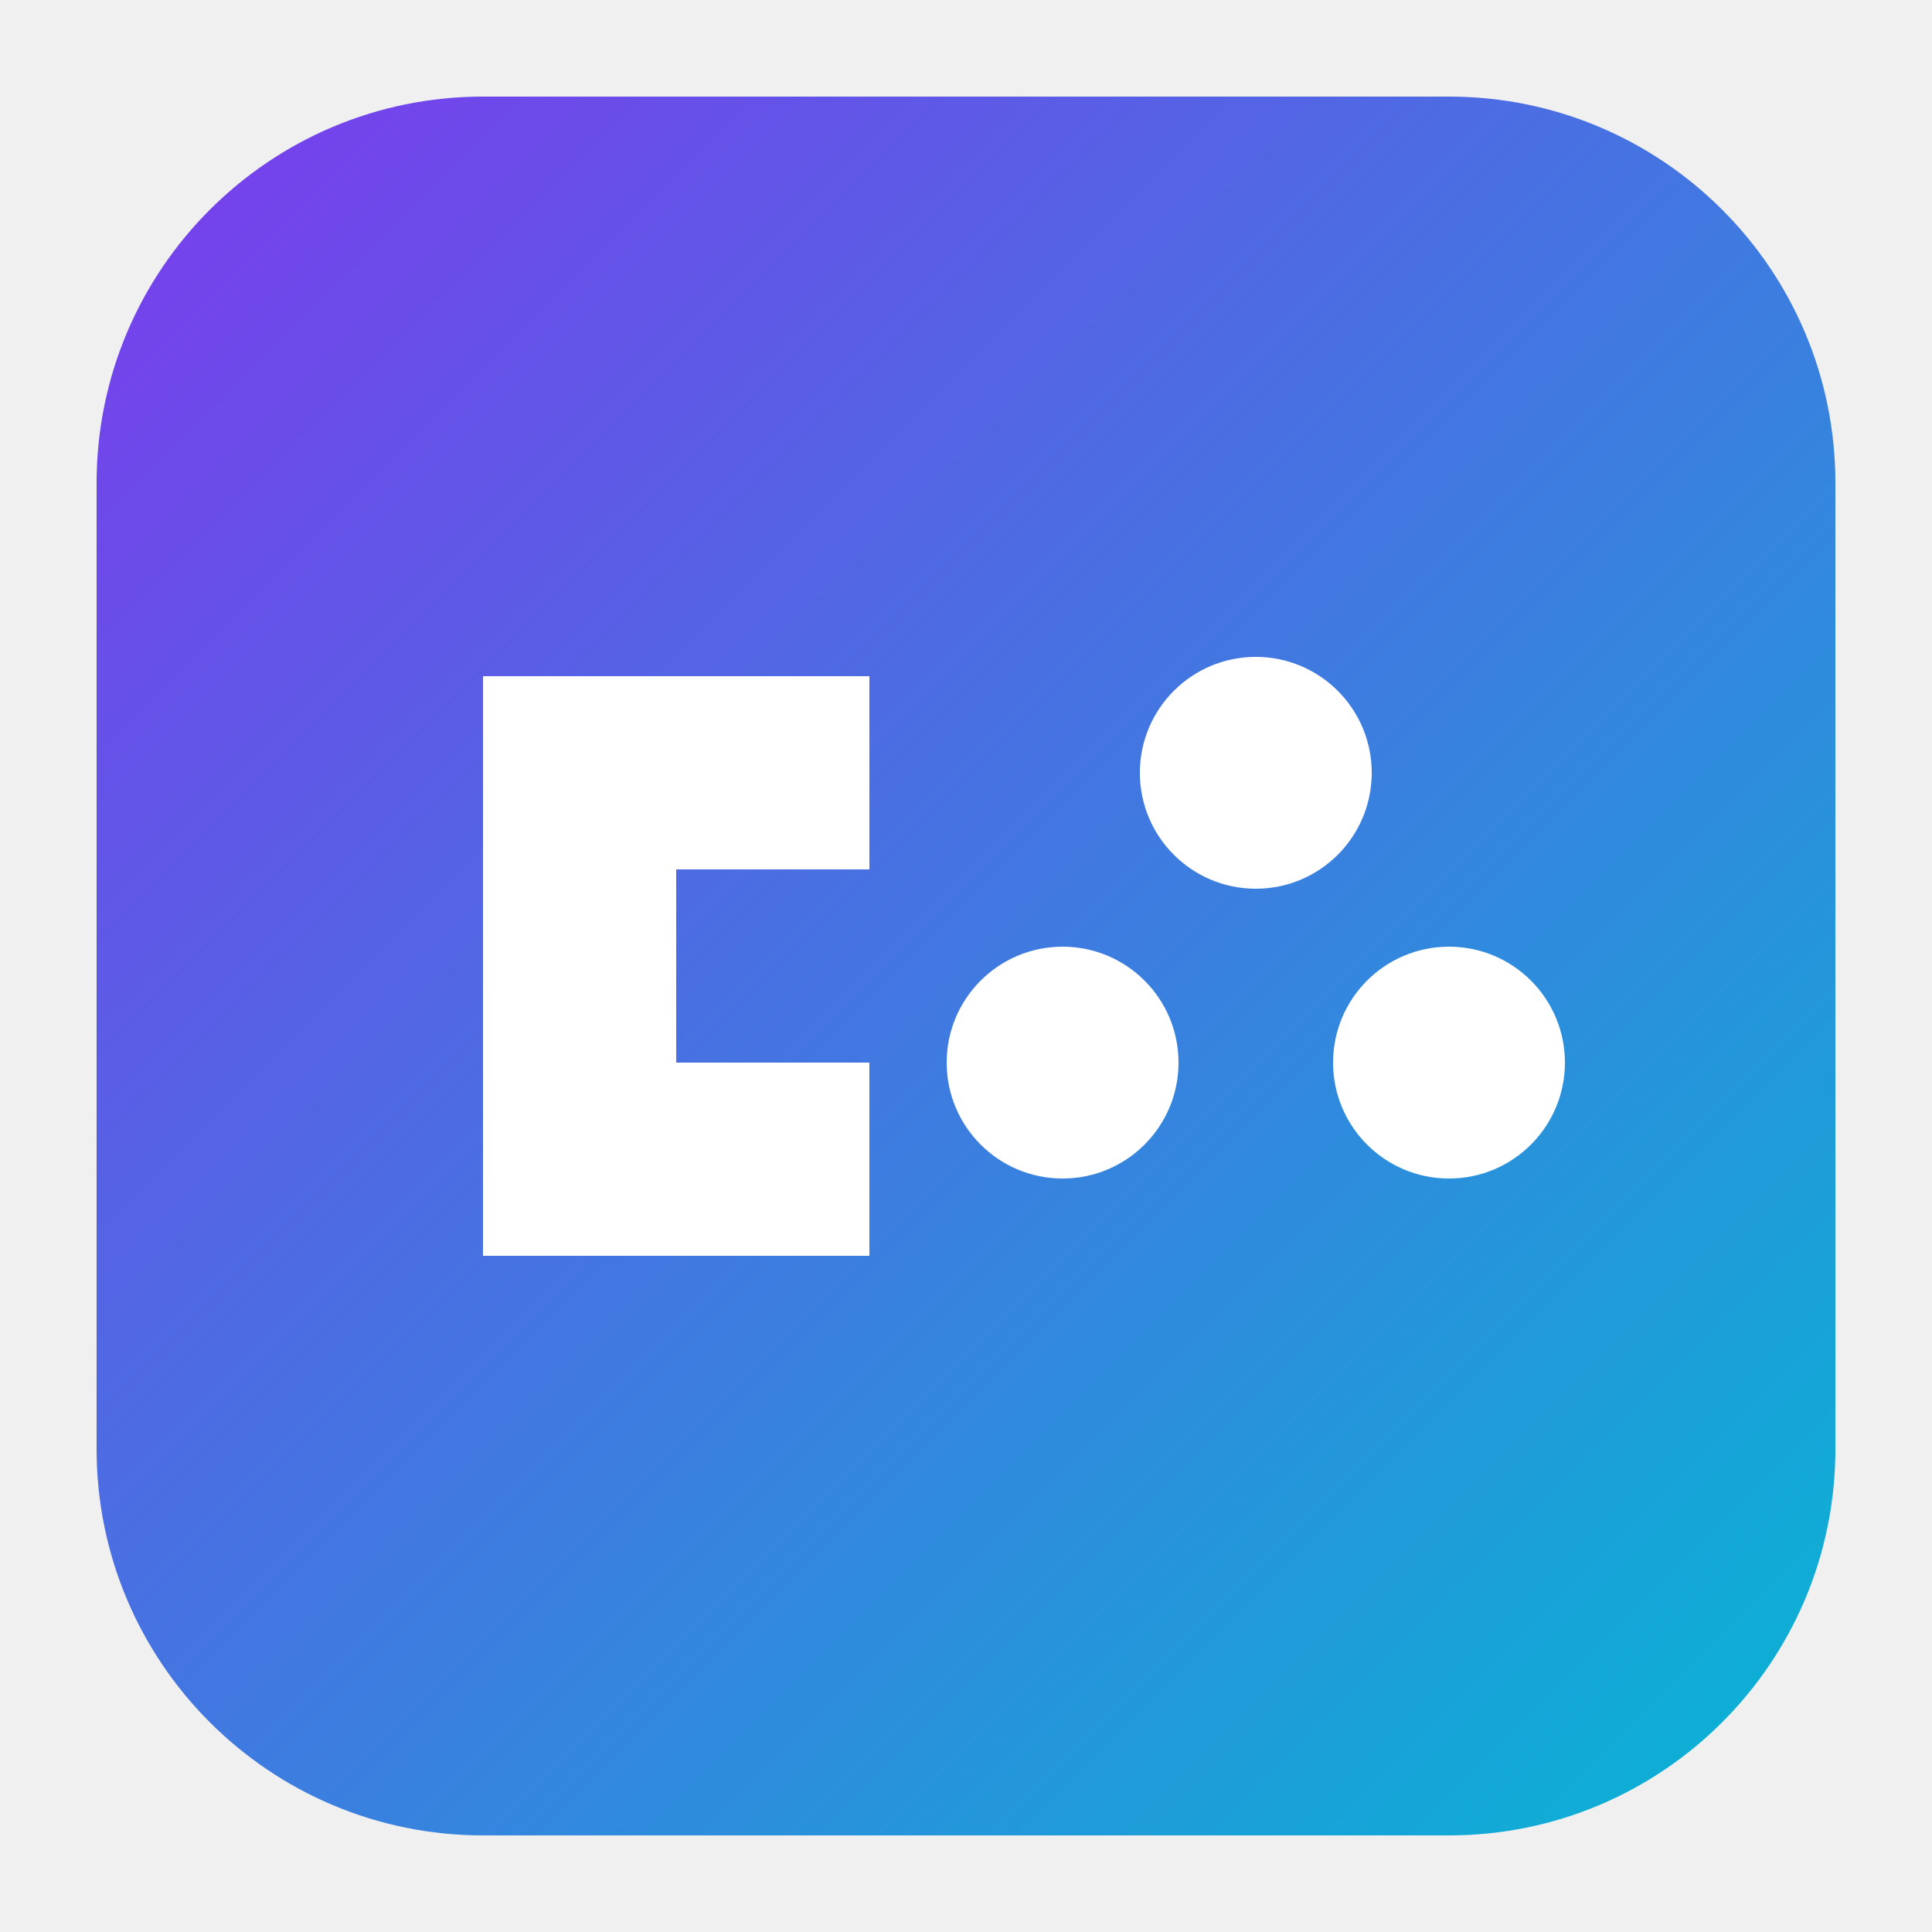
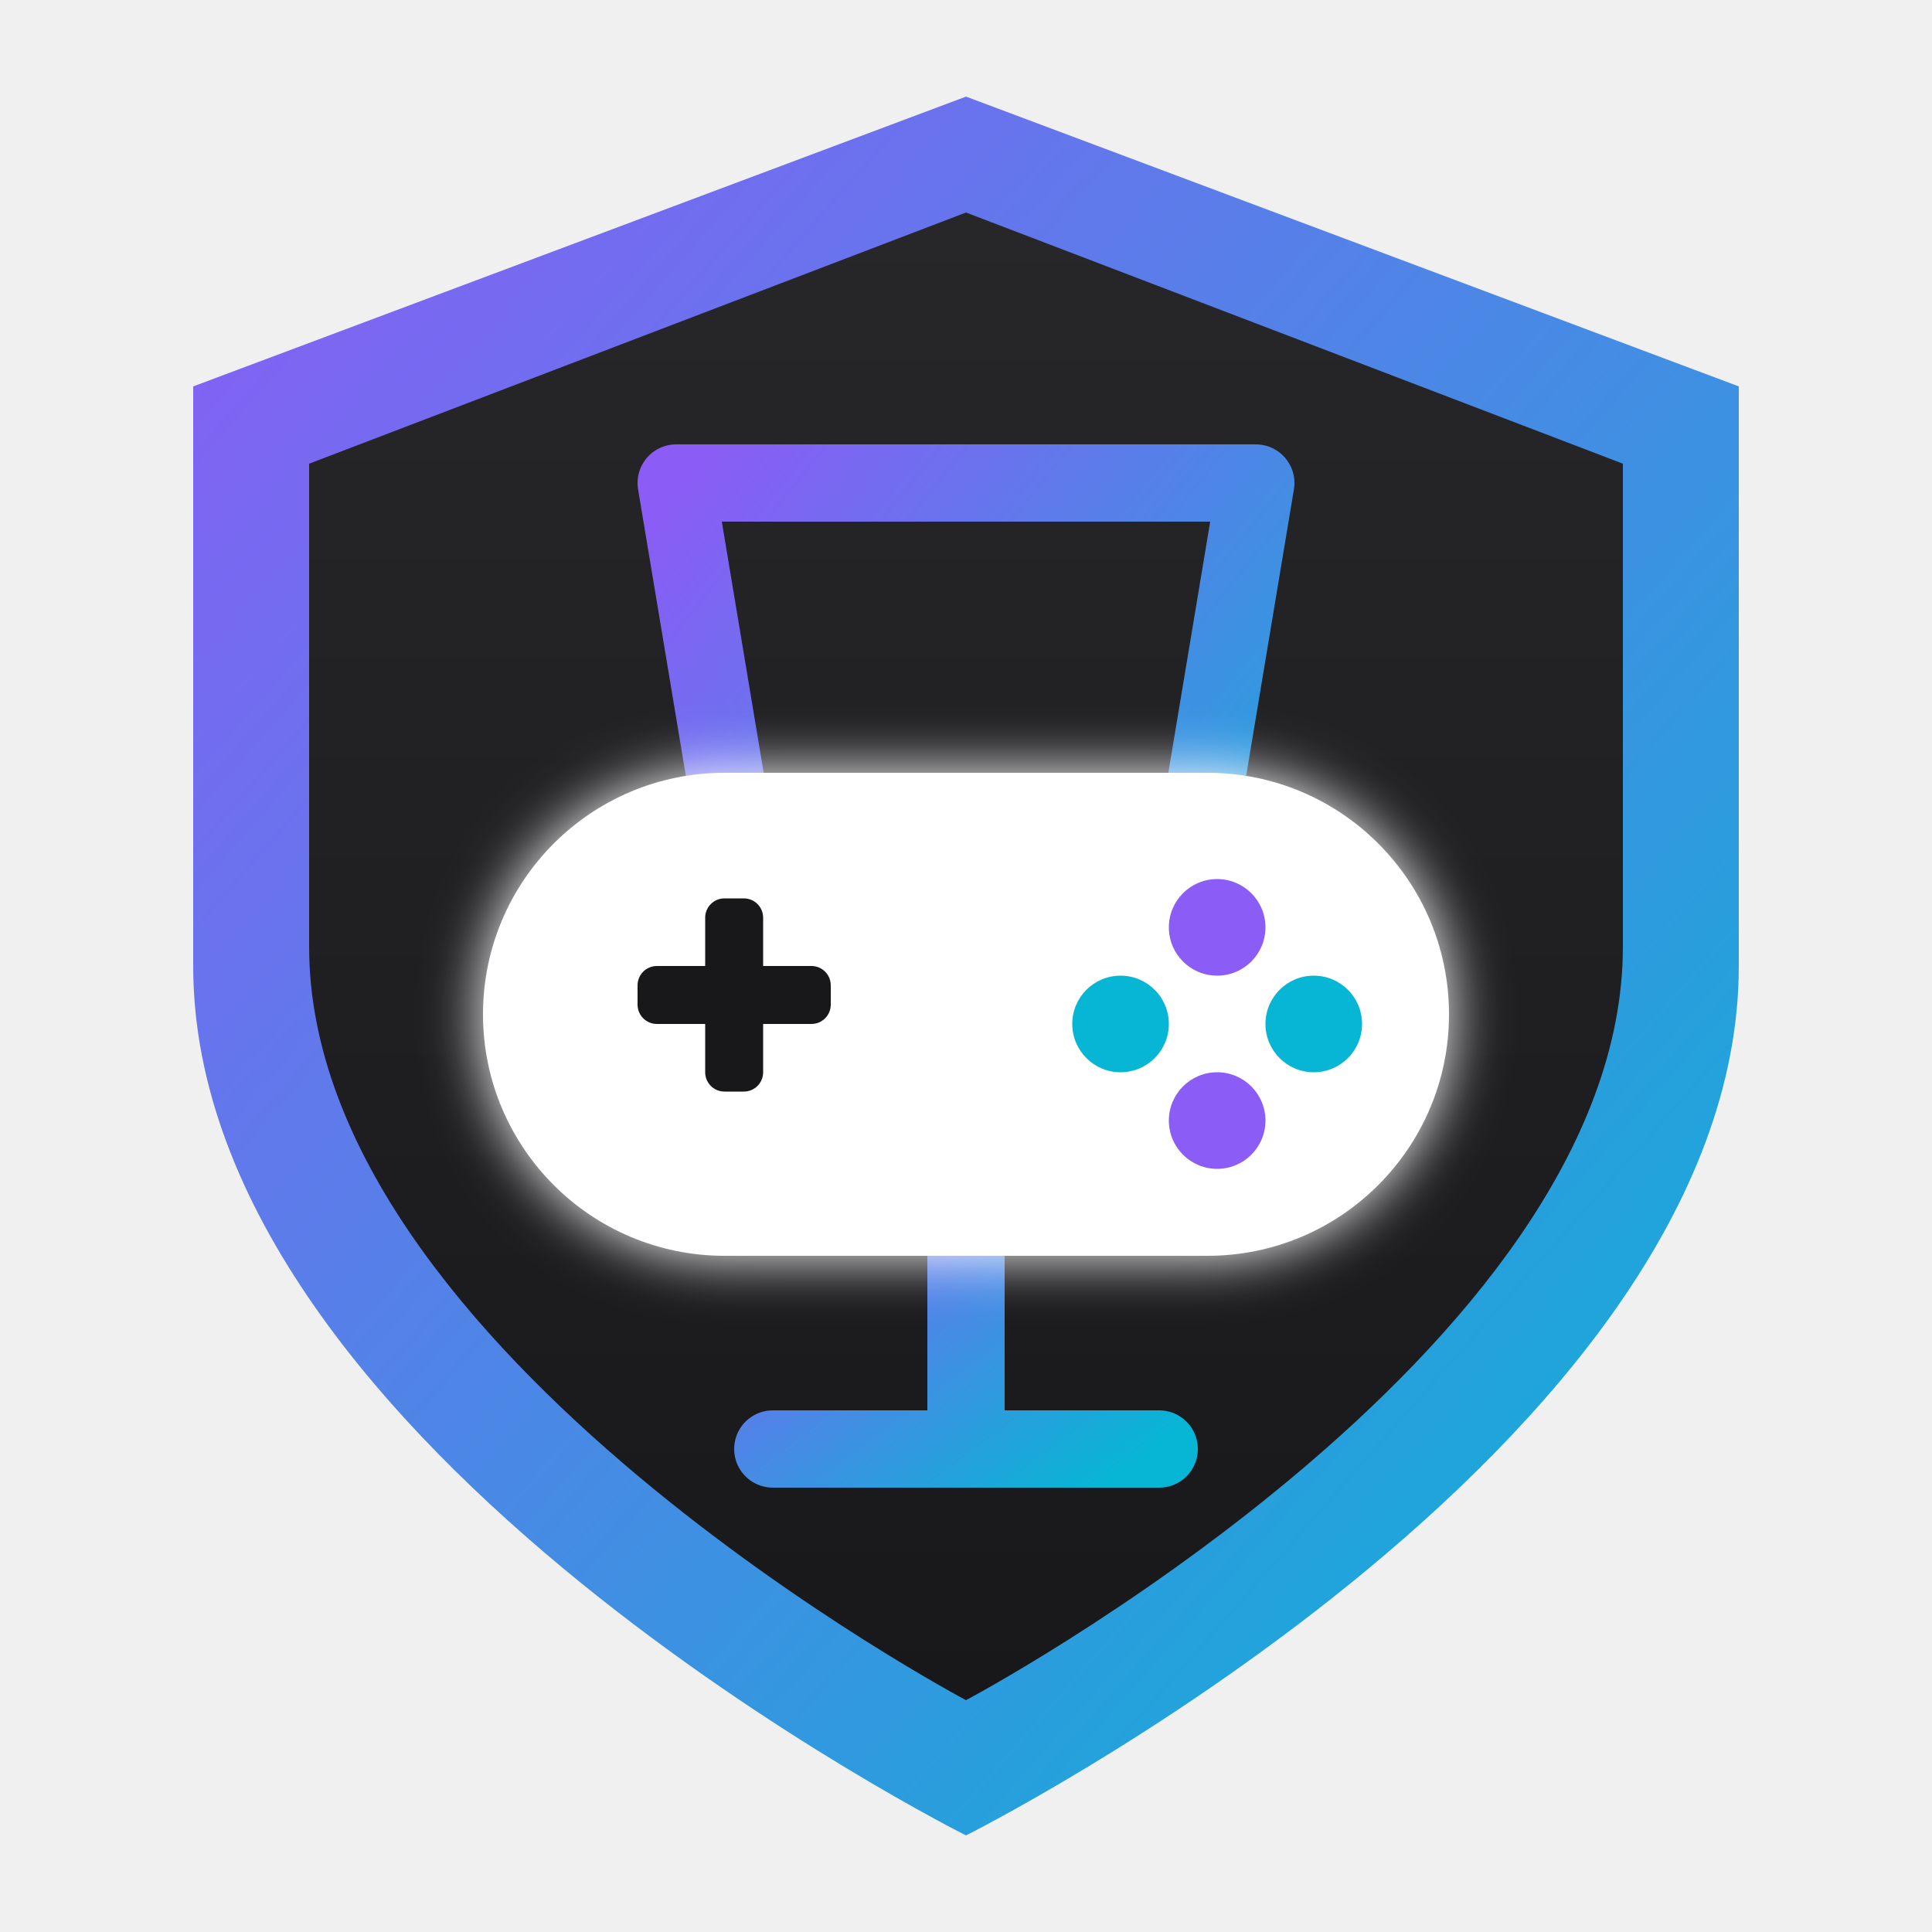
<svg xmlns="http://www.w3.org/2000/svg" viewBox="0 0 100 100">
  <defs>
-     <linearGradient id="bg" x1="0%" y1="0%" x2="100%" y2="100%">
-       <stop offset="0%" stop-color="#7c3aed" />
+     <linearGradient id="primaryGrad" x1="0%" y1="0%" x2="100%" y2="100%">
+       <stop offset="0%" stop-color="#8b5cf6" />
      <stop offset="100%" stop-color="#06b6d4" />
    </linearGradient>
+     <linearGradient id="shieldGrad" x1="0%" y1="0%" x2="0%" y2="100%">
+       <stop offset="0%" stop-color="#27272a" />
+       <stop offset="100%" stop-color="#18181b" />
+     </linearGradient>
+     <filter id="glow" x="-20%" y="-20%" width="140%" height="140%">
+       <feGaussianBlur stdDeviation="1.5" result="blur" />
+       <feComposite in="SourceGraphic" in2="blur" operator="over" />
+     </filter>
  </defs>
-   <rect x="5" y="5" width="90" height="90" rx="20" fill="url(#bg)" />
-   <path d="M 25 35 L 45 35 L 45 45 L 35 45 L 35 55 L 45 55 L 45 65 L 25 65 Z" fill="#ffffff" />
-   <circle cx="65" cy="40" r="6" fill="#ffffff" />
-   <circle cx="75" cy="55" r="6" fill="#ffffff" />
-   <circle cx="55" cy="55" r="6" fill="#ffffff" />
+   <path d="M 50 5 L 90 20 L 90 50 C 90 75 50 95 50 95 C 50 95 10 75 10 50 L 10 20 Z" fill="url(#primaryGrad)" />
+   <path d="M 50 11 L 84 24 L 84 49 C 84 70 50 88 50 88 C 50 88 16 70 16 49 L 16 24 Z" fill="url(#shieldGrad)" />
+   <path d="M 35 25 L 65 25 L 60 55 C 58 65, 42 65, 40 55 Z" fill="none" stroke="url(#primaryGrad)" stroke-width="4" stroke-linejoin="round" />
+   <path d="M 50 60 L 50 75 M 40 75 L 60 75" stroke="url(#primaryGrad)" stroke-width="4" stroke-linecap="round" />
+   <rect x="25" y="40" width="50" height="25" rx="12.5" fill="#ffffff" filter="url(#glow)" />
+   <rect x="33" y="50" width="10" height="3" fill="#18181b" rx="1" />
+   <rect x="36.5" y="46.5" width="3" height="10" fill="#18181b" rx="1" />
+   <circle cx="63" cy="48" r="2.5" fill="#8b5cf6" />
+   <circle cx="58" cy="53" r="2.5" fill="#06b6d4" />
+   <circle cx="68" cy="53" r="2.5" fill="#06b6d4" />
+   <circle cx="63" cy="58" r="2.5" fill="#8b5cf6" />
</svg>
